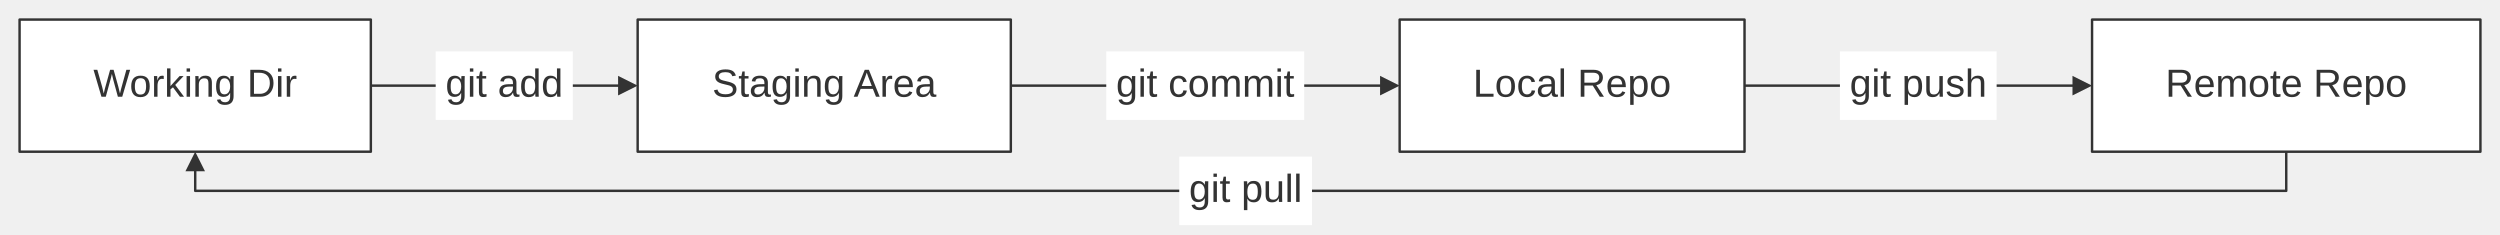
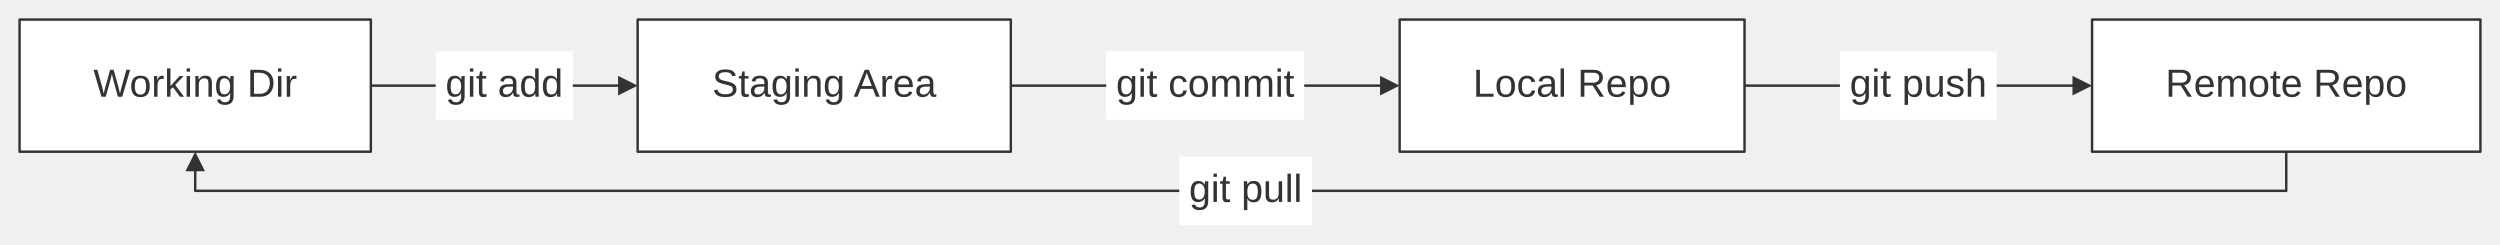
- <svg xmlns="http://www.w3.org/2000/svg" width="100%" viewBox="0 0 1021.71 96.00" style="max-width: 1021.71px; background-color: transparent;" font-family="&quot;trebuchet ms&quot;, verdana, arial, sans-serif" font-size="16.00">
+ <svg xmlns="http://www.w3.org/2000/svg" width="100%" viewBox="0 0 1021.71 100.00" style="max-width: 1021.71px; background-color: transparent;" font-family="&quot;trebuchet ms&quot;, verdana, arial, sans-serif" font-size="16.00">
  <defs>
    <marker id="arrowhead" viewBox="0 0 10.00 10.00" refX="5.00" refY="5.00" markerWidth="8.00" markerHeight="8.00" orient="auto-start-reverse" markerUnits="userSpaceOnUse">
      <path d="M 0 0 L 10.00 5.00 L 0 10.00 z" fill="#333" />
    </marker>
  </defs>
  <g transform="translate(0.00,0.00)">
    <g class="edgePaths">
      <path d="M151.56,35.00 L256.60,35.00" stroke="#333" stroke-width="1.00" fill="none" stroke-linecap="round" stroke-linejoin="round" marker-end="url(#arrowhead)" />
      <path d="M413.11,35.00 L568.01,35.00" stroke="#333" stroke-width="1.00" fill="none" stroke-linecap="round" stroke-linejoin="round" marker-end="url(#arrowhead)" />
      <path d="M712.95,35.00 L850.99,35.00" stroke="#333" stroke-width="1.00" fill="none" stroke-linecap="round" stroke-linejoin="round" marker-end="url(#arrowhead)" />
      <path d="M934.35,62.00 L934.35,78.00 L79.78,78.00 L79.78,66.00" stroke="#333" stroke-width="1.00" fill="none" stroke-linecap="round" stroke-linejoin="round" marker-end="url(#arrowhead)" />
    </g>
    <g class="nodes">
      <g class="node default" id="Local" data-id="Local" data-look="classic">
        <rect x="572.01" y="8.00" width="140.95" height="54.00" fill="white" stroke="#333" stroke-width="1.00" stroke-linejoin="round" />
        <text x="642.48" y="35.00" text-anchor="middle" dominant-baseline="middle" fill="#333">Local Repo</text>
      </g>
      <g class="node default" id="Remote" data-id="Remote" data-look="classic">
        <rect x="854.99" y="8.00" width="158.72" height="54.00" fill="white" stroke="#333" stroke-width="1.00" stroke-linejoin="round" />
        <text x="934.35" y="35.00" text-anchor="middle" dominant-baseline="middle" fill="#333">Remote Repo</text>
      </g>
      <g class="node default" id="Staging" data-id="Staging" data-look="classic">
        <rect x="260.60" y="8.00" width="152.51" height="54.00" fill="white" stroke="#333" stroke-width="1.00" stroke-linejoin="round" />
        <text x="336.86" y="35.00" text-anchor="middle" dominant-baseline="middle" fill="#333">Staging Area</text>
      </g>
      <g class="node default" id="Working" data-id="Working" data-look="classic">
        <rect x="8.00" y="8.00" width="143.56" height="54.00" fill="white" stroke="#333" stroke-width="1.00" stroke-linejoin="round" />
        <text x="79.78" y="35.00" text-anchor="middle" dominant-baseline="middle" fill="#333">Working Dir</text>
      </g>
    </g>
    <g class="edgeLabels">
      <rect x="178.06" y="21.00" width="56.04" height="28.00" fill="white" />
      <text x="206.08" y="35.00" text-anchor="middle" dominant-baseline="middle" fill="#333">git add</text>
      <rect x="452.11" y="21.00" width="80.90" height="28.00" fill="white" />
      <text x="492.56" y="35.00" text-anchor="middle" dominant-baseline="middle" fill="#333">git commit</text>
      <rect x="751.95" y="21.00" width="64.04" height="28.00" fill="white" />
      <text x="783.97" y="35.00" text-anchor="middle" dominant-baseline="middle" fill="#333">git push</text>
      <rect x="481.94" y="64.00" width="54.25" height="28.00" fill="white" />
      <text x="509.07" y="78.00" text-anchor="middle" dominant-baseline="middle" fill="#333">git pull</text>
    </g>
  </g>
</svg>
